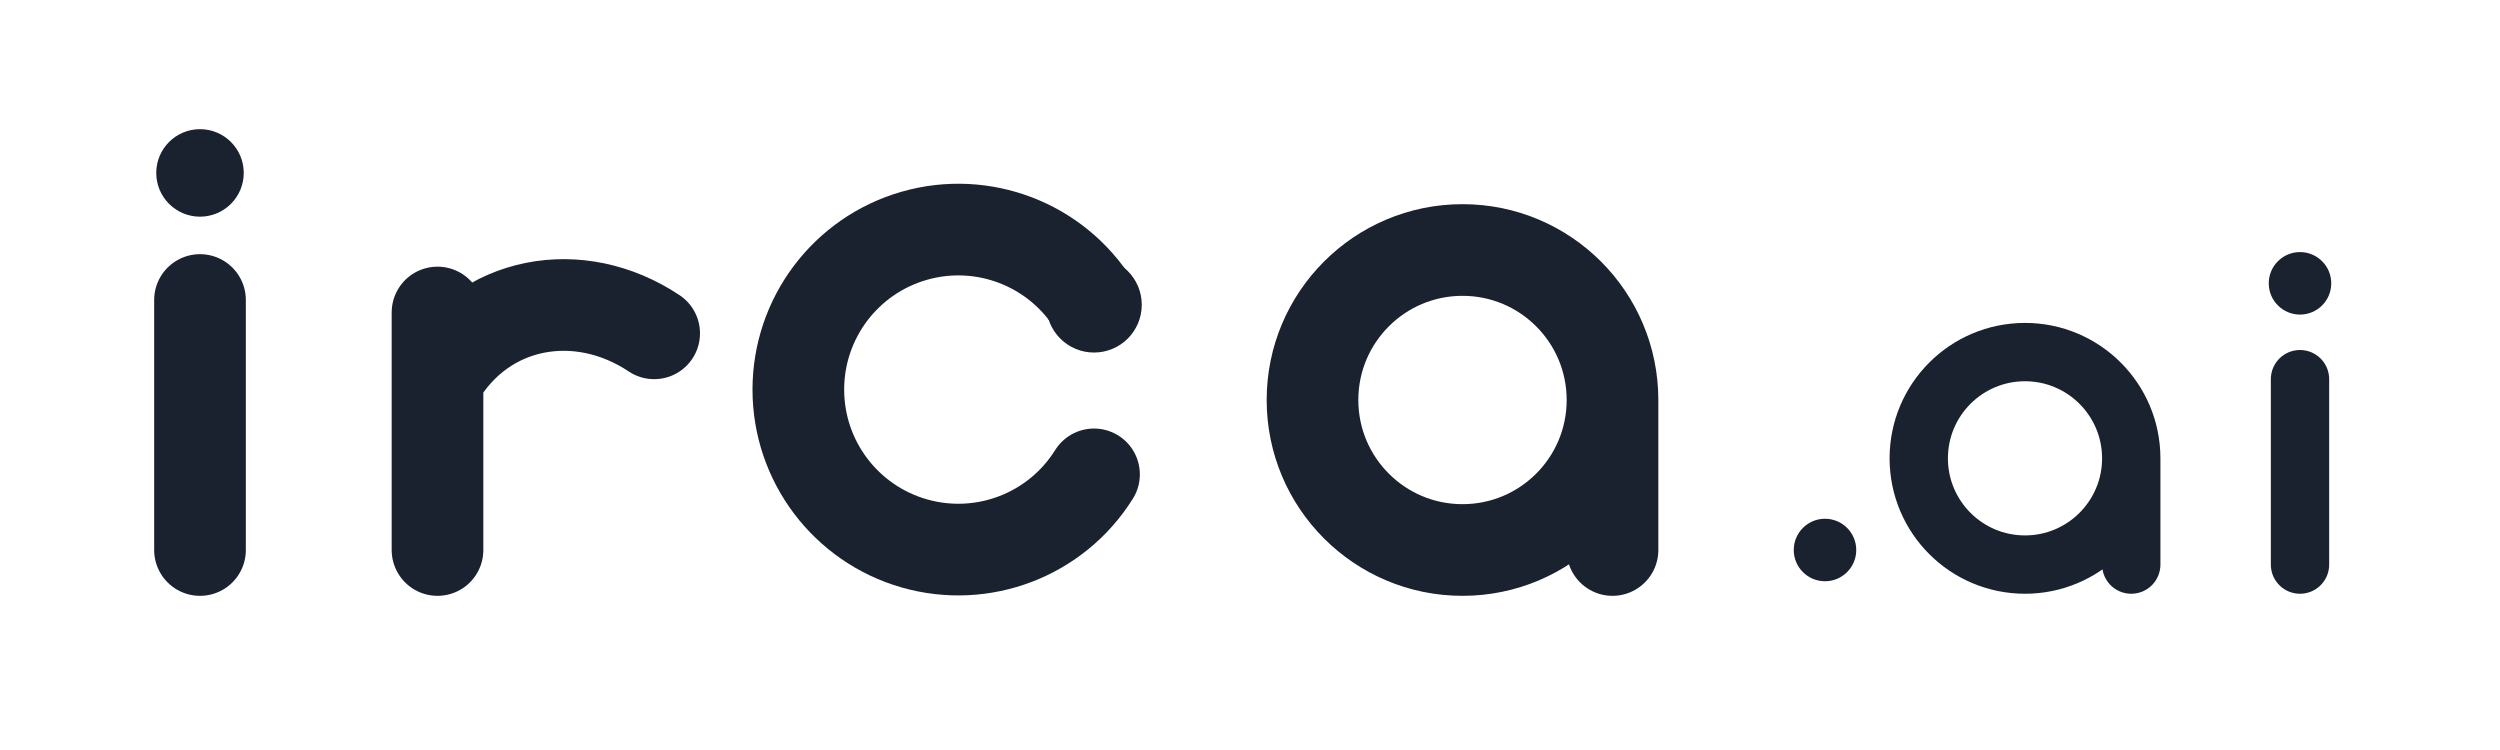
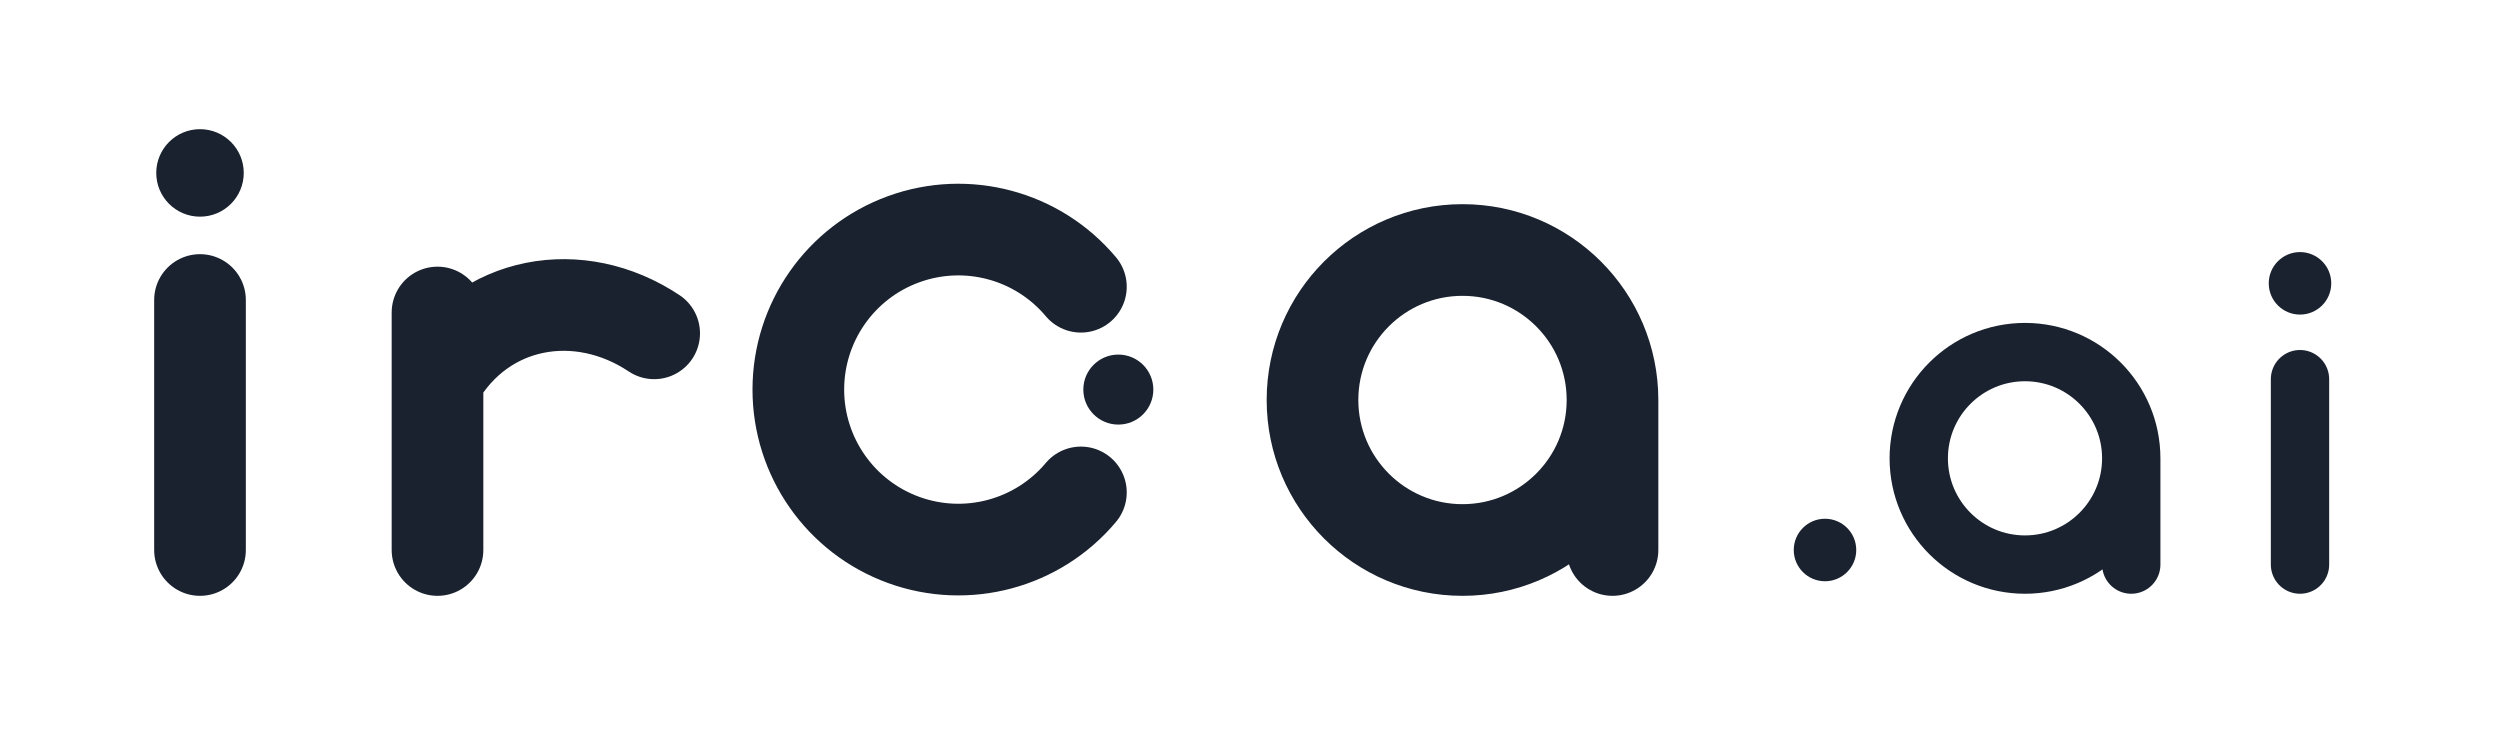
<svg xmlns="http://www.w3.org/2000/svg" viewBox="0 0 600 180" role="img" aria-labelledby="title desc" shape-rendering="geometricPrecision">
  <g fill="none" stroke="#19222E" stroke-width="22" stroke-linecap="round" stroke-linejoin="round">
    <path d="M48 72V132" />
    <path d="M105 132V75M105 91C116 72 139 68 157 80" />
    <path d="M387 96A36 36 0 1 1 351 60A36 36 0 0 1 387 96V132" />
  </g>
  <circle cx="48" cy="41.5" r="10.5" fill="#19222E" />
  <g transform="translate(166 29.5) scale(.8)">
-     <path d="M120.706 54.564A48 48 0 1 0 120.706 105.436" fill="none" stroke="#19222E" stroke-width="27.5" stroke-linecap="round" />
-     <circle cx="120.706" cy="54.564" r="14.323" fill="#19222E" />
+     <path d="M116.770 49.147A48 48 0 1 0 116.770 110.853" fill="none" stroke="#19222E" stroke-width="27.5" stroke-linecap="round" />
+     <circle cx="128" cy="80" r="10.5" fill="#19222E" />
  </g>
  <g fill="#19222E" stroke="#19222E" stroke-linecap="round" stroke-linejoin="round">
    <circle cx="438" cy="132" r="7.5" stroke="none" />
    <path d="M511.5 110A25.5 25.5 0 1 1 486 84.5A25.5 25.5 0 0 1 511.5 110V135.5" fill="none" stroke-width="14" />
    <path d="M552 91V135.5" fill="none" stroke-width="14" />
    <circle cx="552" cy="68" r="7.5" stroke="none" />
  </g>
</svg>
